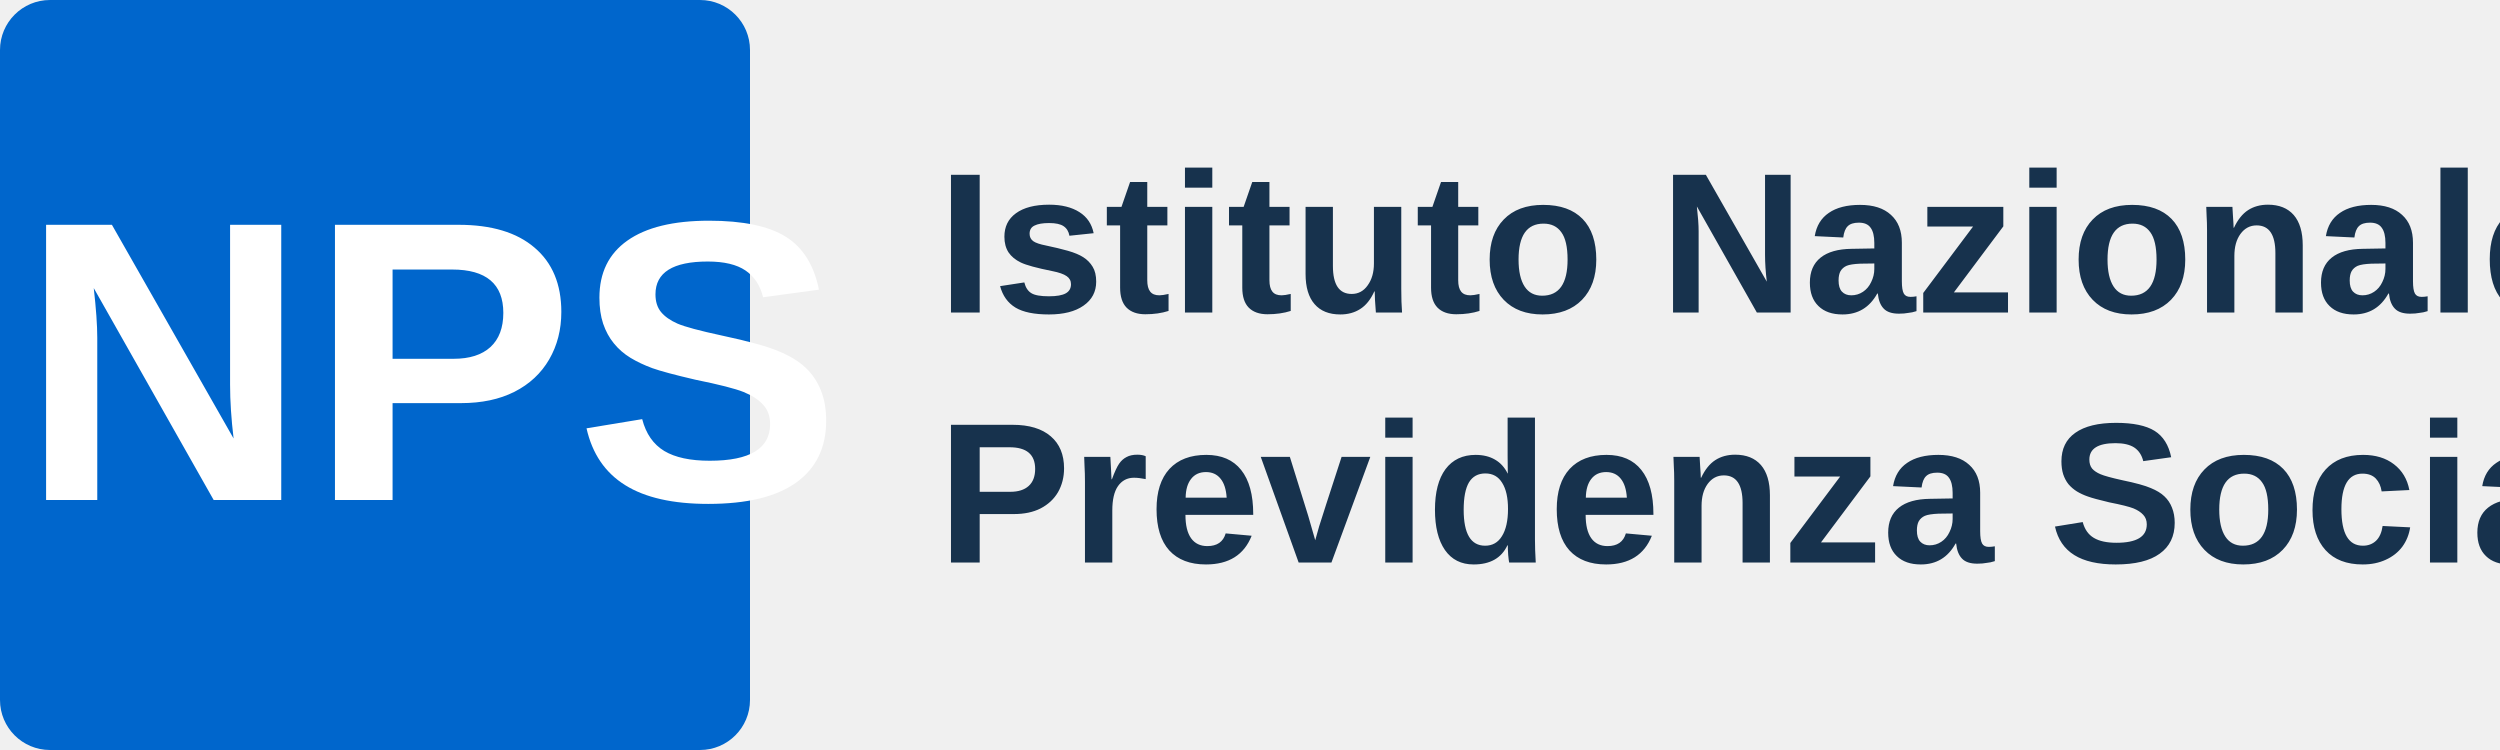
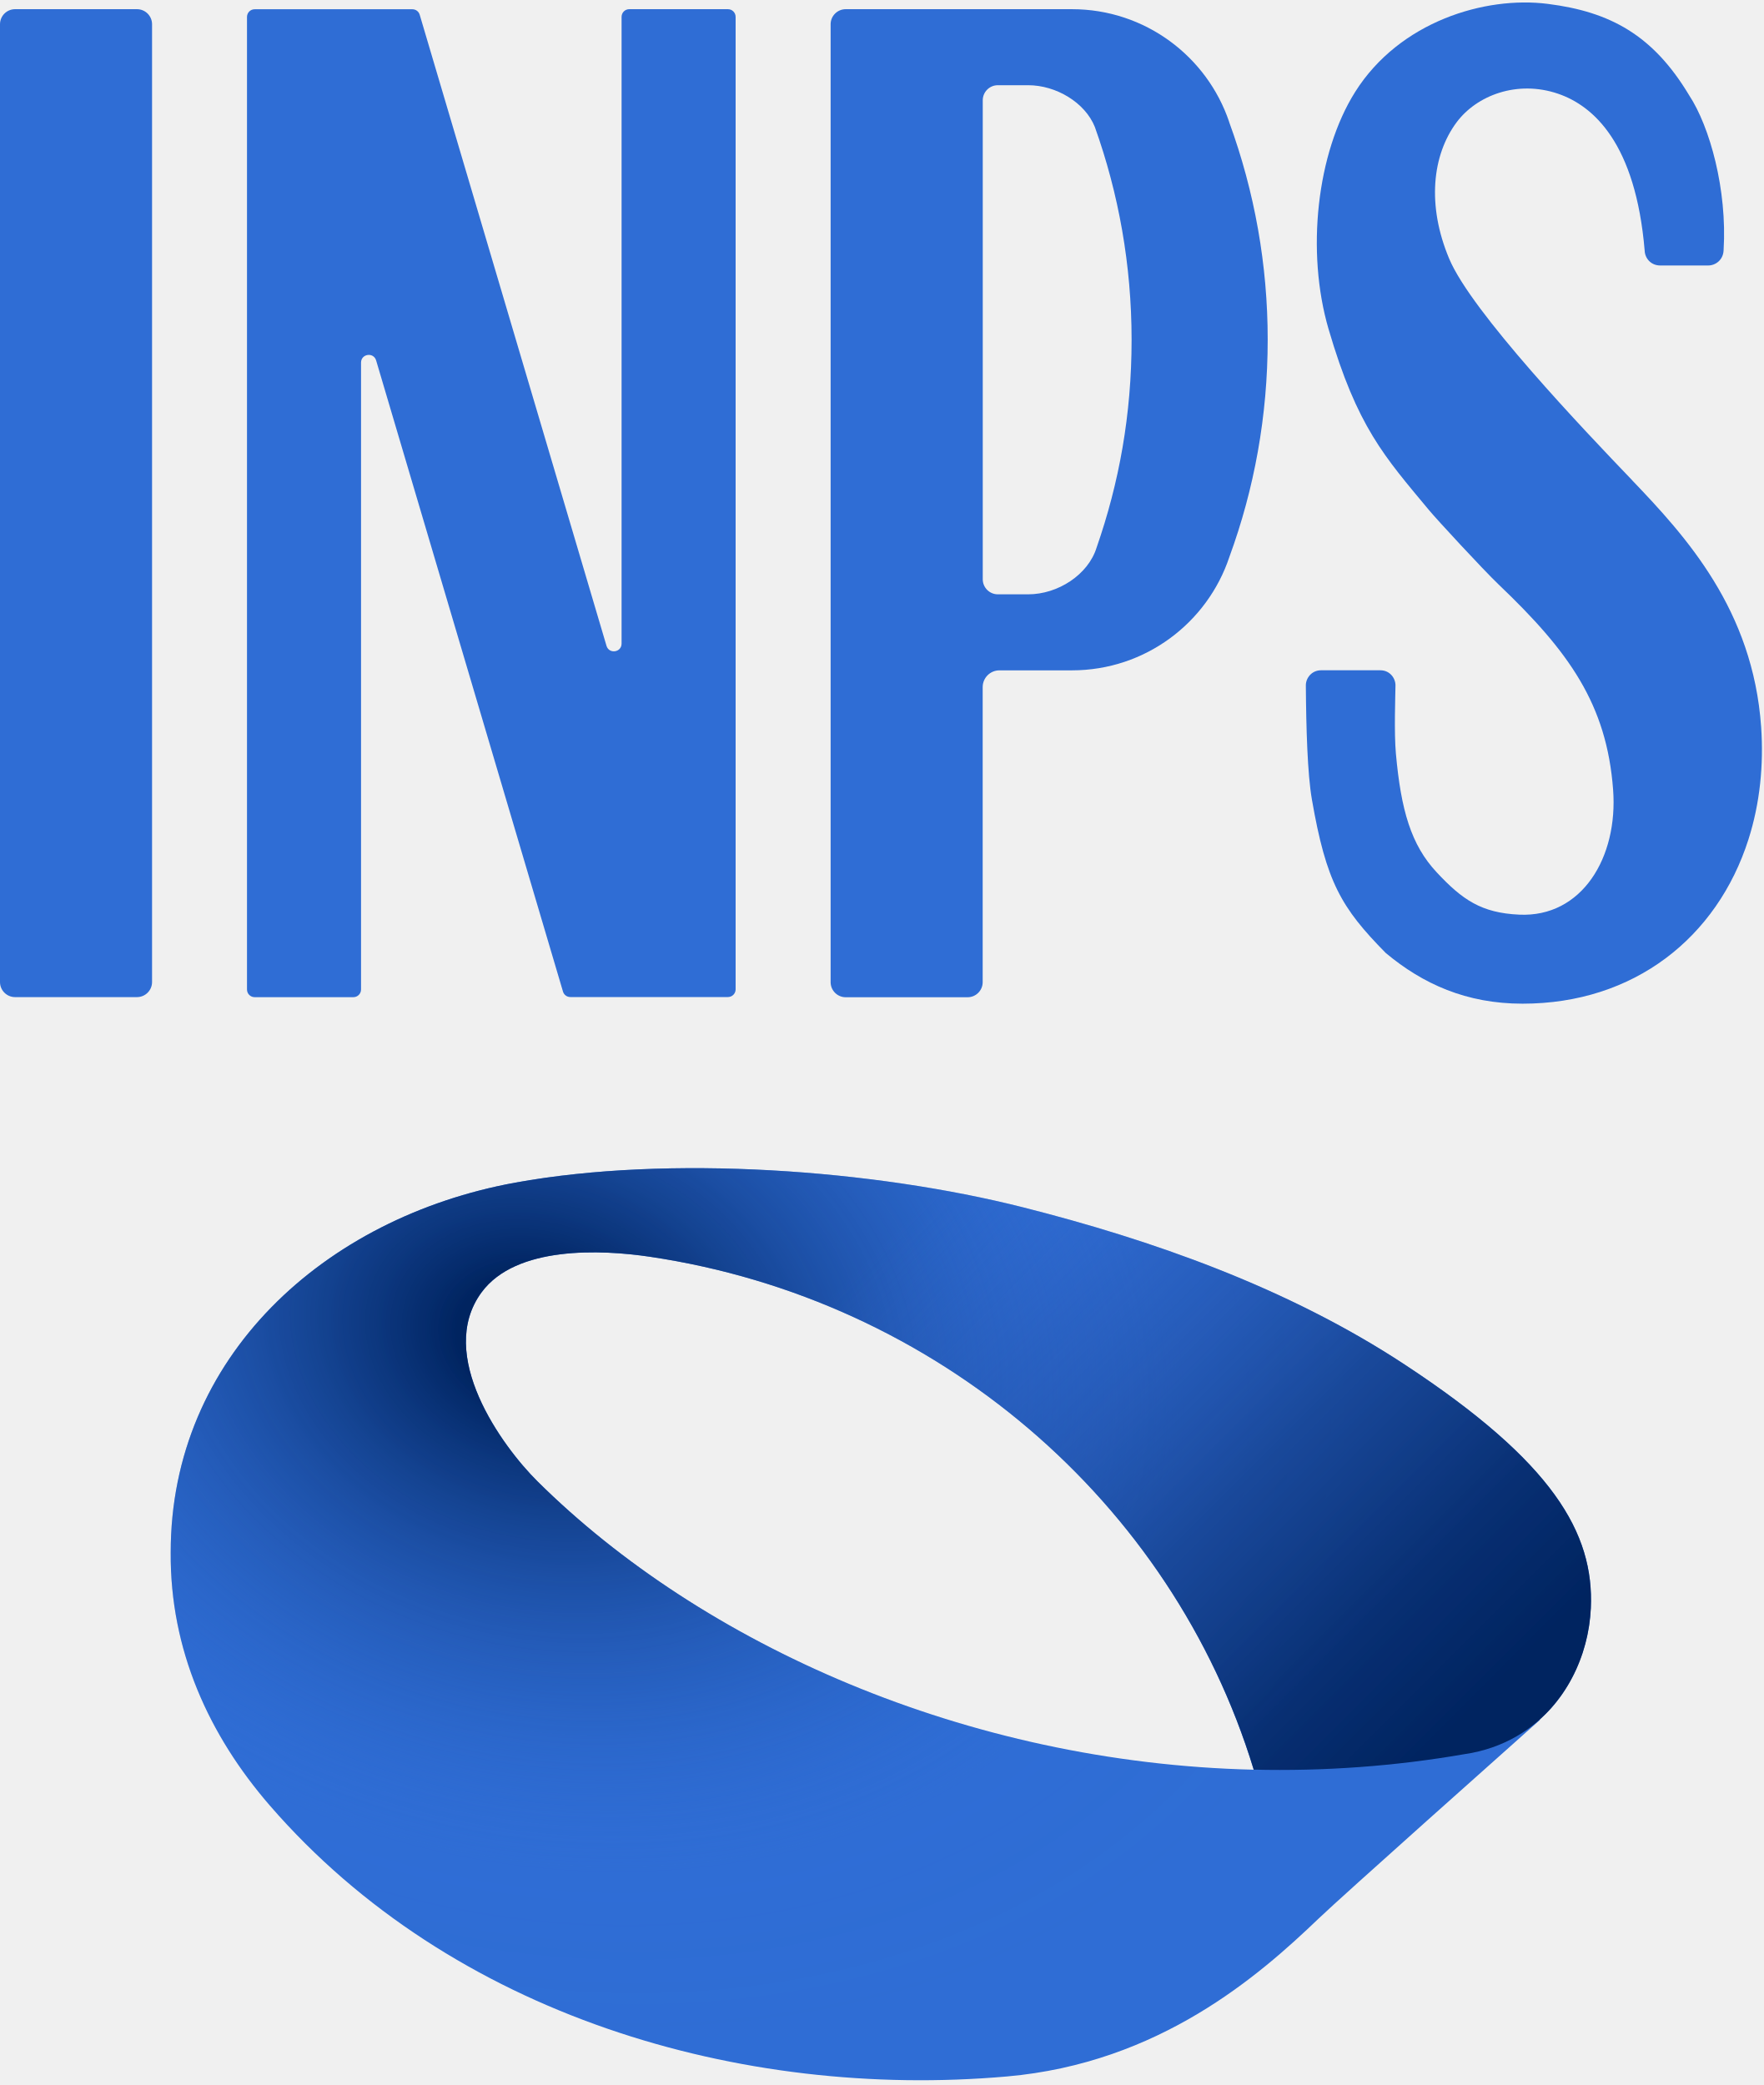
- <svg xmlns="http://www.w3.org/2000/svg" width="200" height="60" viewBox="0 0 200 60">
-   <rect x="0" y="0" width="60" height="60" fill="#0066CC" rx="4" />
-   <text x="30" y="40" font-family="Titillium Web, Arial, sans-serif" font-size="32" font-weight="bold" fill="white" text-anchor="middle">INPS</text>
-   <text x="75" y="25" font-family="Titillium Web, Arial, sans-serif" font-size="16" font-weight="bold" fill="#17324D">Istituto Nazionale</text>
-   <text x="75" y="45" font-family="Titillium Web, Arial, sans-serif" font-size="16" font-weight="bold" fill="#17324D">Previdenza Sociale</text>
+ <svg xmlns="http://www.w3.org/2000/svg" version="1.1" id="Logo" x="0" y="0" viewBox="0 0 263 311" xml:space="preserve" width="263" height="311" fill="none">
+   <path d="M232.91 252.81c.39-.55.75-1.12 1.08-1.69.07-.12.14-.24.2-.36.34-.6.65-1.22.93-1.85.03-.06.05-.12.08-.18.28-.64.54-1.3.76-1.96.02-.04.03-.09.05-.13.22-.67.41-1.36.58-2.05.02-.1.05-.19.07-.29.15-.68.28-1.36.38-2.04l.03-.27c.09-.7.16-1.41.2-2.11.51-11.24-5.65-21.8-27.72-36.32-17.55-11.56-37.87-18.64-56.94-23.47-22.28-5.64-52.8-7.86-75.75-3.69-28.53 5.2-51.41 26.06-51.4 55.16-.11 14.54 5.7 27.27 14.79 37.76 27.18 31.35 70.29 43.88 109.91 40.41 22.76-1.99 37.65-15.06 46.51-23.55 3.59-3.44 28.36-25.48 33.01-29.63l-.04-.05c.07-.07.13-.14.21-.21.49-.45.97-.92 1.42-1.41.05-.06.1-.11.15-.17.44-.5.85-1.02 1.24-1.55.08-.11.17-.22.25-.34v-.01Zm-45.93 11.16c-42.87-1.02-82.29-18.7-106.81-43.01-5.31-5.26-15.2-18.88-8.35-28.2 5.14-6.97 17.82-6.39 25.1-5.31 42.81 6.36 77.88 36.57 90.05 76.44v.06l.01.02Z" fill="#2F6DD5" />
+   <path d="M186.98 263.97v-.07c-12.17-39.87-47.24-70.08-90.05-76.44-7.28-1.08-19.97-1.66-25.1 5.31-6.85 9.32 3.04 22.94 8.35 28.2 24.51 24.3 63.93 41.98 106.81 43.01l-.01-.01Zm42.66-7.47.04.05c-4.65 4.14-29.42 26.19-33.01 29.63-8.87 8.49-23.76 21.57-46.51 23.55-39.61 3.47-82.73-9.06-109.91-40.41-9.09-10.49-14.9-23.22-14.79-37.76-.01-29.11 22.88-49.96 51.4-55.16 22.96-4.17 53.47-1.95 75.75 3.69 19.07 4.82 39.39 11.91 56.94 23.47 22.07 14.52 28.23 25.08 27.72 36.32-.28 6.07-2.82 12.32-7.64 16.62h.01Z" fill="url(#a)" />
+   <path d="M71.83 192.77c5.14-6.97 17.82-6.39 25.1-5.31 42.81 6.36 77.88 36.57 90.05 76.44v.06c10.39.25 20.99-.48 31.63-2.34l.9-.15c2.86-.56 5.37-1.6 7.53-2.99 6.51-4.18 9.92-11.51 10.24-18.59.51-11.24-5.65-21.8-27.72-36.32-17.55-11.56-37.87-18.64-56.94-23.47-22.28-5.64-52.8-7.86-75.75-3.69" fill="url(#b)" />
+   <path d="M108.57 1.37H93.86c-.64 0-1.15.51-1.15 1.15V96c0 1.33-1.87 1.6-2.25.33L62.6 2.2c-.14-.49-.59-.82-1.1-.82H37.99c-.64 0-1.15.51-1.15 1.15v145.06c0 .64.51 1.15 1.15 1.15H52.7c.64 0 1.15-.51 1.15-1.15v-93.5c0-1.33 1.87-1.6 2.25-.33l27.87 94.14c.14.49.59.82 1.1.82h23.5c.64 0 1.15-.51 1.15-1.15V2.52c0-.64-.51-1.15-1.15-1.15ZM20.43 1.37H2.25A2.25 2.25 0 0 0 0 3.62v142.86a2.25 2.25 0 0 0 2.25 2.25h18.18a2.25 2.25 0 0 0 2.25-2.25V3.62a2.25 2.25 0 0 0-2.25-2.25Z" fill="#2F6DD5" />
+   <path fill-rule="evenodd" clip-rule="evenodd" d="M183.34 18.2c-3.3-9.79-12.56-16.83-23.46-16.83h-33.74c-1.24 0-2.25 1.01-2.25 2.25V146.5c0 1.24 1.01 2.25 2.25 2.25h18.18c1.24 0 2.25-1.01 2.25-2.25v-44.01a2.5 2.5 0 0 1 2.5-2.5h10.81c10.94 0 20.22-7.09 23.49-16.93 3.7-10.1 5.71-21 5.71-32.38a94.16 94.16 0 0 0-5.75-32.48h.01Zm-19.78 63.48c-1.25 4.04-5.76 6.97-10.21 6.97h-4.52c-1.24 0-2.25-1.01-2.25-2.25V14.96c0-1.24 1.01-2.25 2.25-2.25h4.52c4.17 0 8.49 2.58 9.95 6.23 3.55 9.92 5.48 20.6 5.48 31.74 0 11.14-1.84 21.29-5.22 31Z" fill="#2F6DD5" />
+   <path d="M243.45 71.64c-7.23-7.54-23.98-25.12-27.3-33.05-3.35-7.97-2.53-15.46 1.11-20.35 2.99-4.01 9.03-6.34 15.13-4.26 5.25 1.8 11.57 7.34 12.92 23.43.04 1.08.9 2.19 2.32 2.19h7.15c1.11 0 2.25-.84 2.3-2.28.55-9.04-2.06-18.43-5.14-23.11-5.38-8.97-11.76-12.45-21.07-13.63-9.4-1.2-22.13 2.65-28.73 13.11-5.77 9.15-7.35 23.89-3.98 35.4 4.27 14.59 8.31 18.98 14.99 27.01 1.12 1.35 7.98 8.79 10.39 11.1 10.5 10.01 16.11 17.86 17.06 30.59.76 10.1-4.65 19.08-14.01 18.64-5.65-.26-8.48-2.22-12.3-6.31-3.83-4.1-5.33-9.28-6.09-17.74-.28-3.14-.08-8.48-.06-10.15 0-1.11-.87-2.25-2.25-2.25h-8.86c-1.36 0-2.26 1.13-2.26 2.25.05 6.45.24 13.18.9 17 2.14 12.35 4.37 16.17 11.02 22.92 5.53 4.62 12.03 7.56 20.4 7.56 16.63 0 29.02-9.85 33.7-24.51 1.72-5.4 2.28-11.12 1.89-16.77-1.22-17.47-11.22-28.41-19.24-36.79h.01Z" fill="#2F6DD5" />
+   <defs>
+     <radialGradient id="a" cx="0" cy="0" r="1" gradientUnits="userSpaceOnUse" gradientTransform="matrix(-142.0005 -42.49956 33.2154 -110.98 79.5 199.77)">
+       <stop offset=".081" stop-color="#002460" />
+       <stop offset=".667" stop-color="#2E6BD2" stop-opacity=".02" />
+       <stop offset=".88" stop-color="#2F6DD5" stop-opacity="0" />
+     </radialGradient>
+     <linearGradient id="b" x1="130.69" y1="186.3" x2="220.25" y2="275.85" gradientUnits="userSpaceOnUse">
+       <stop stop-color="#376CD4" stop-opacity="0" />
+       <stop offset=".22" stop-color="#2453AC" stop-opacity=".34" />
+       <stop offset=".5" stop-color="#103982" stop-opacity=".7" />
+       <stop offset=".73" stop-color="#042969" stop-opacity=".92" />
+       <stop offset=".88" stop-color="#002460" />
+     </linearGradient>
+   </defs>
</svg>
